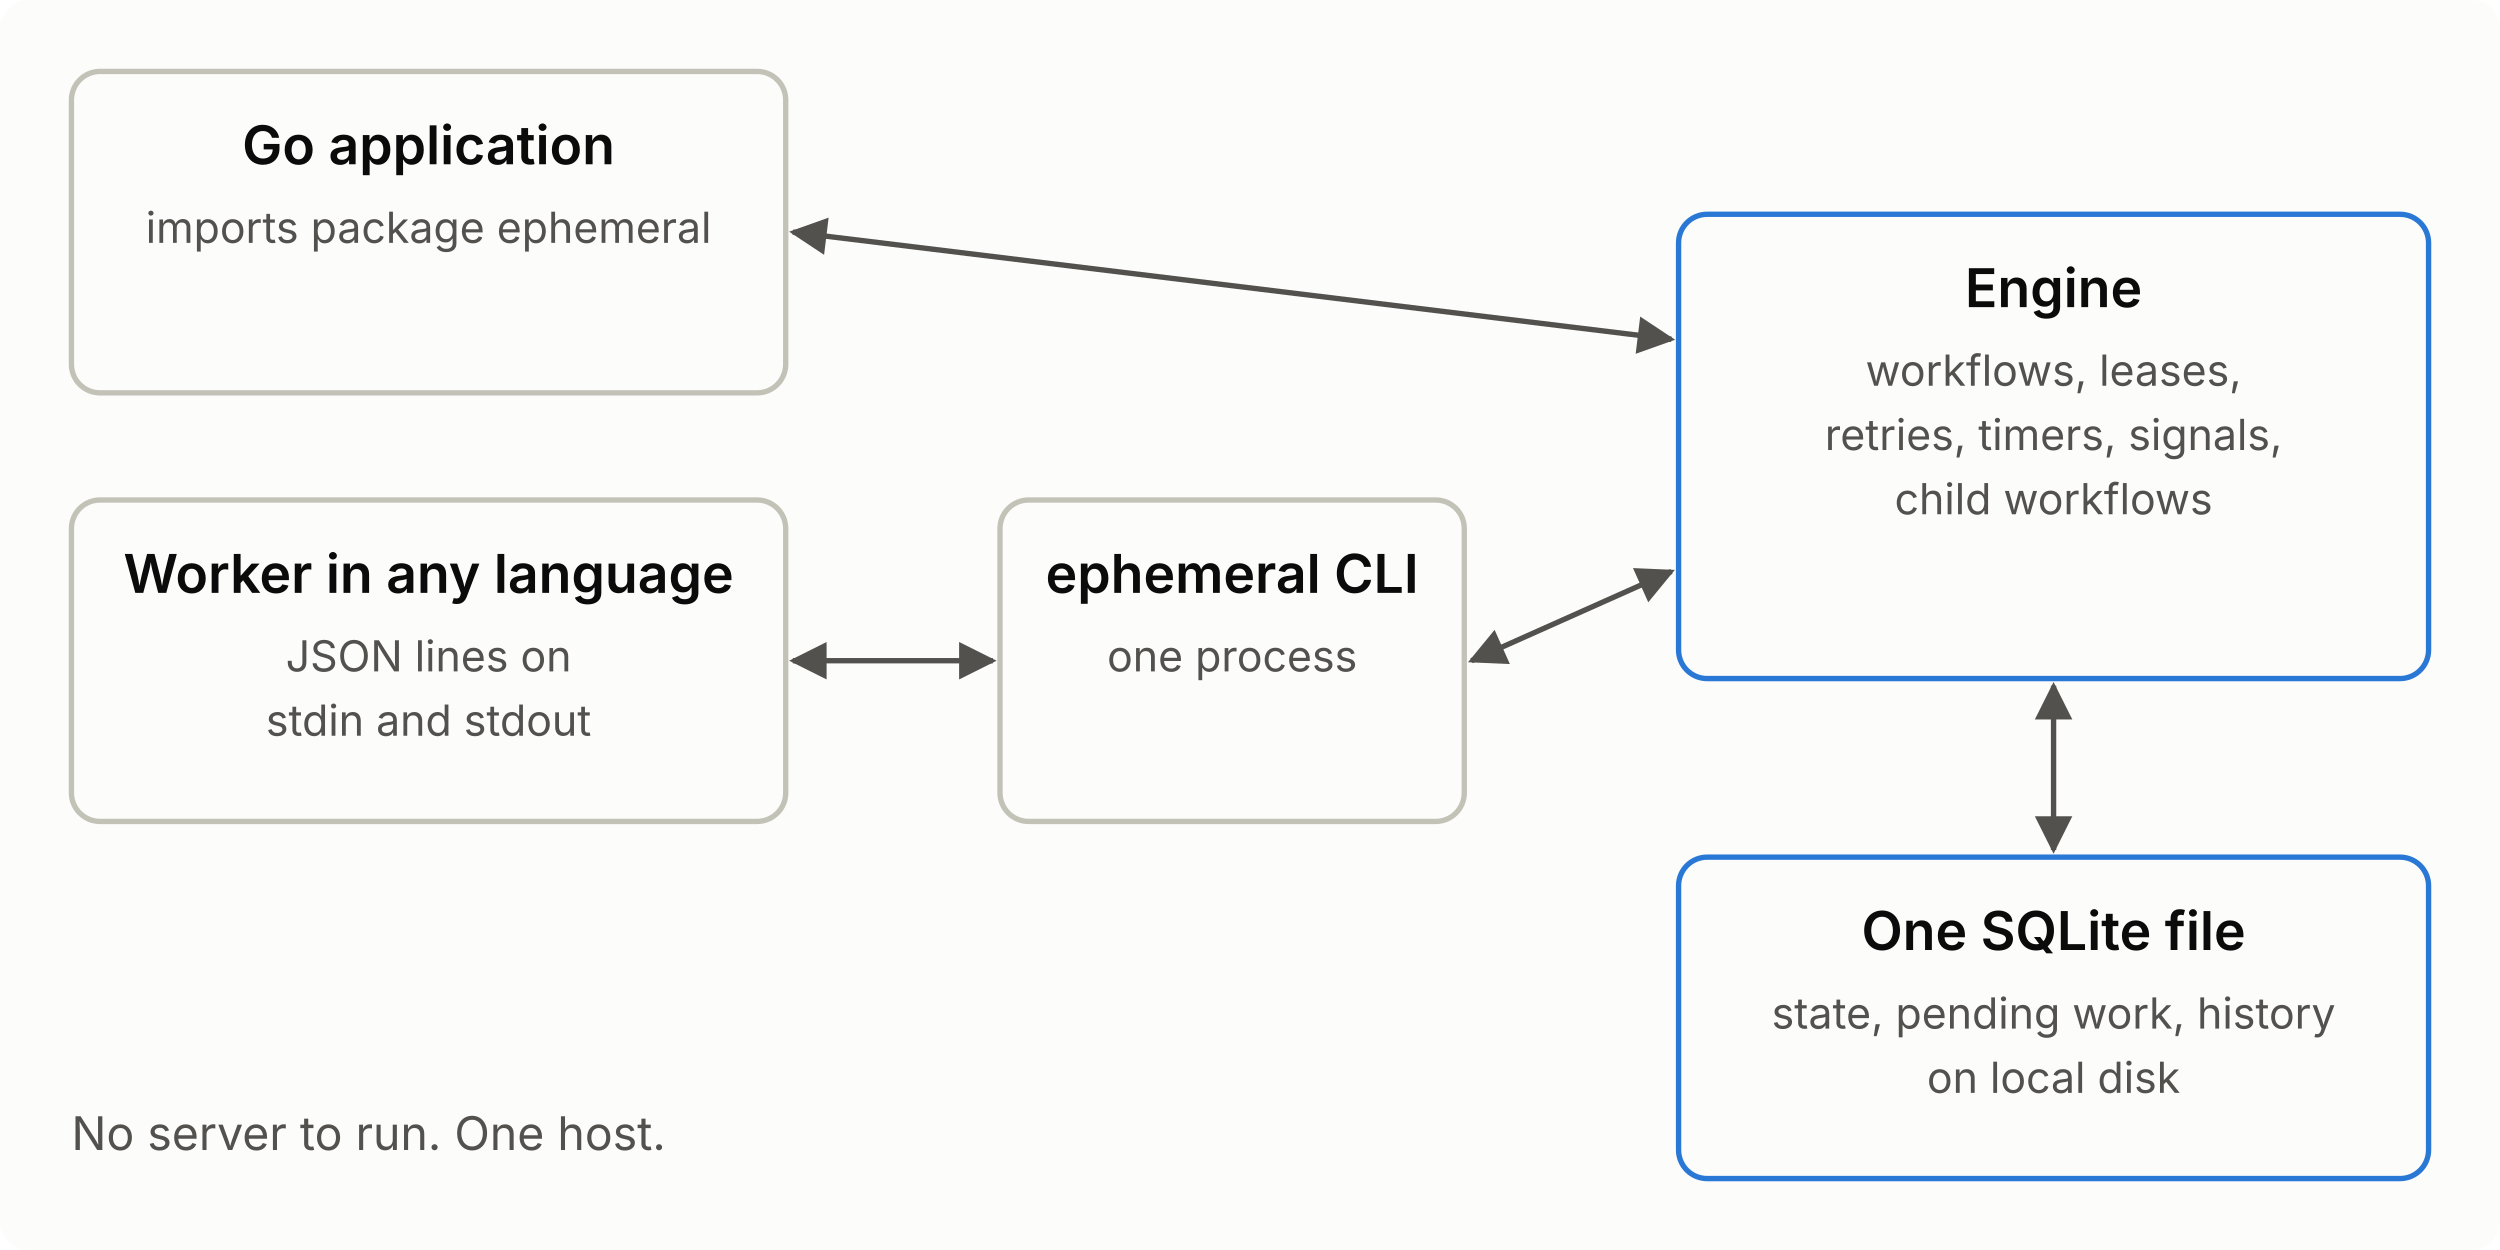
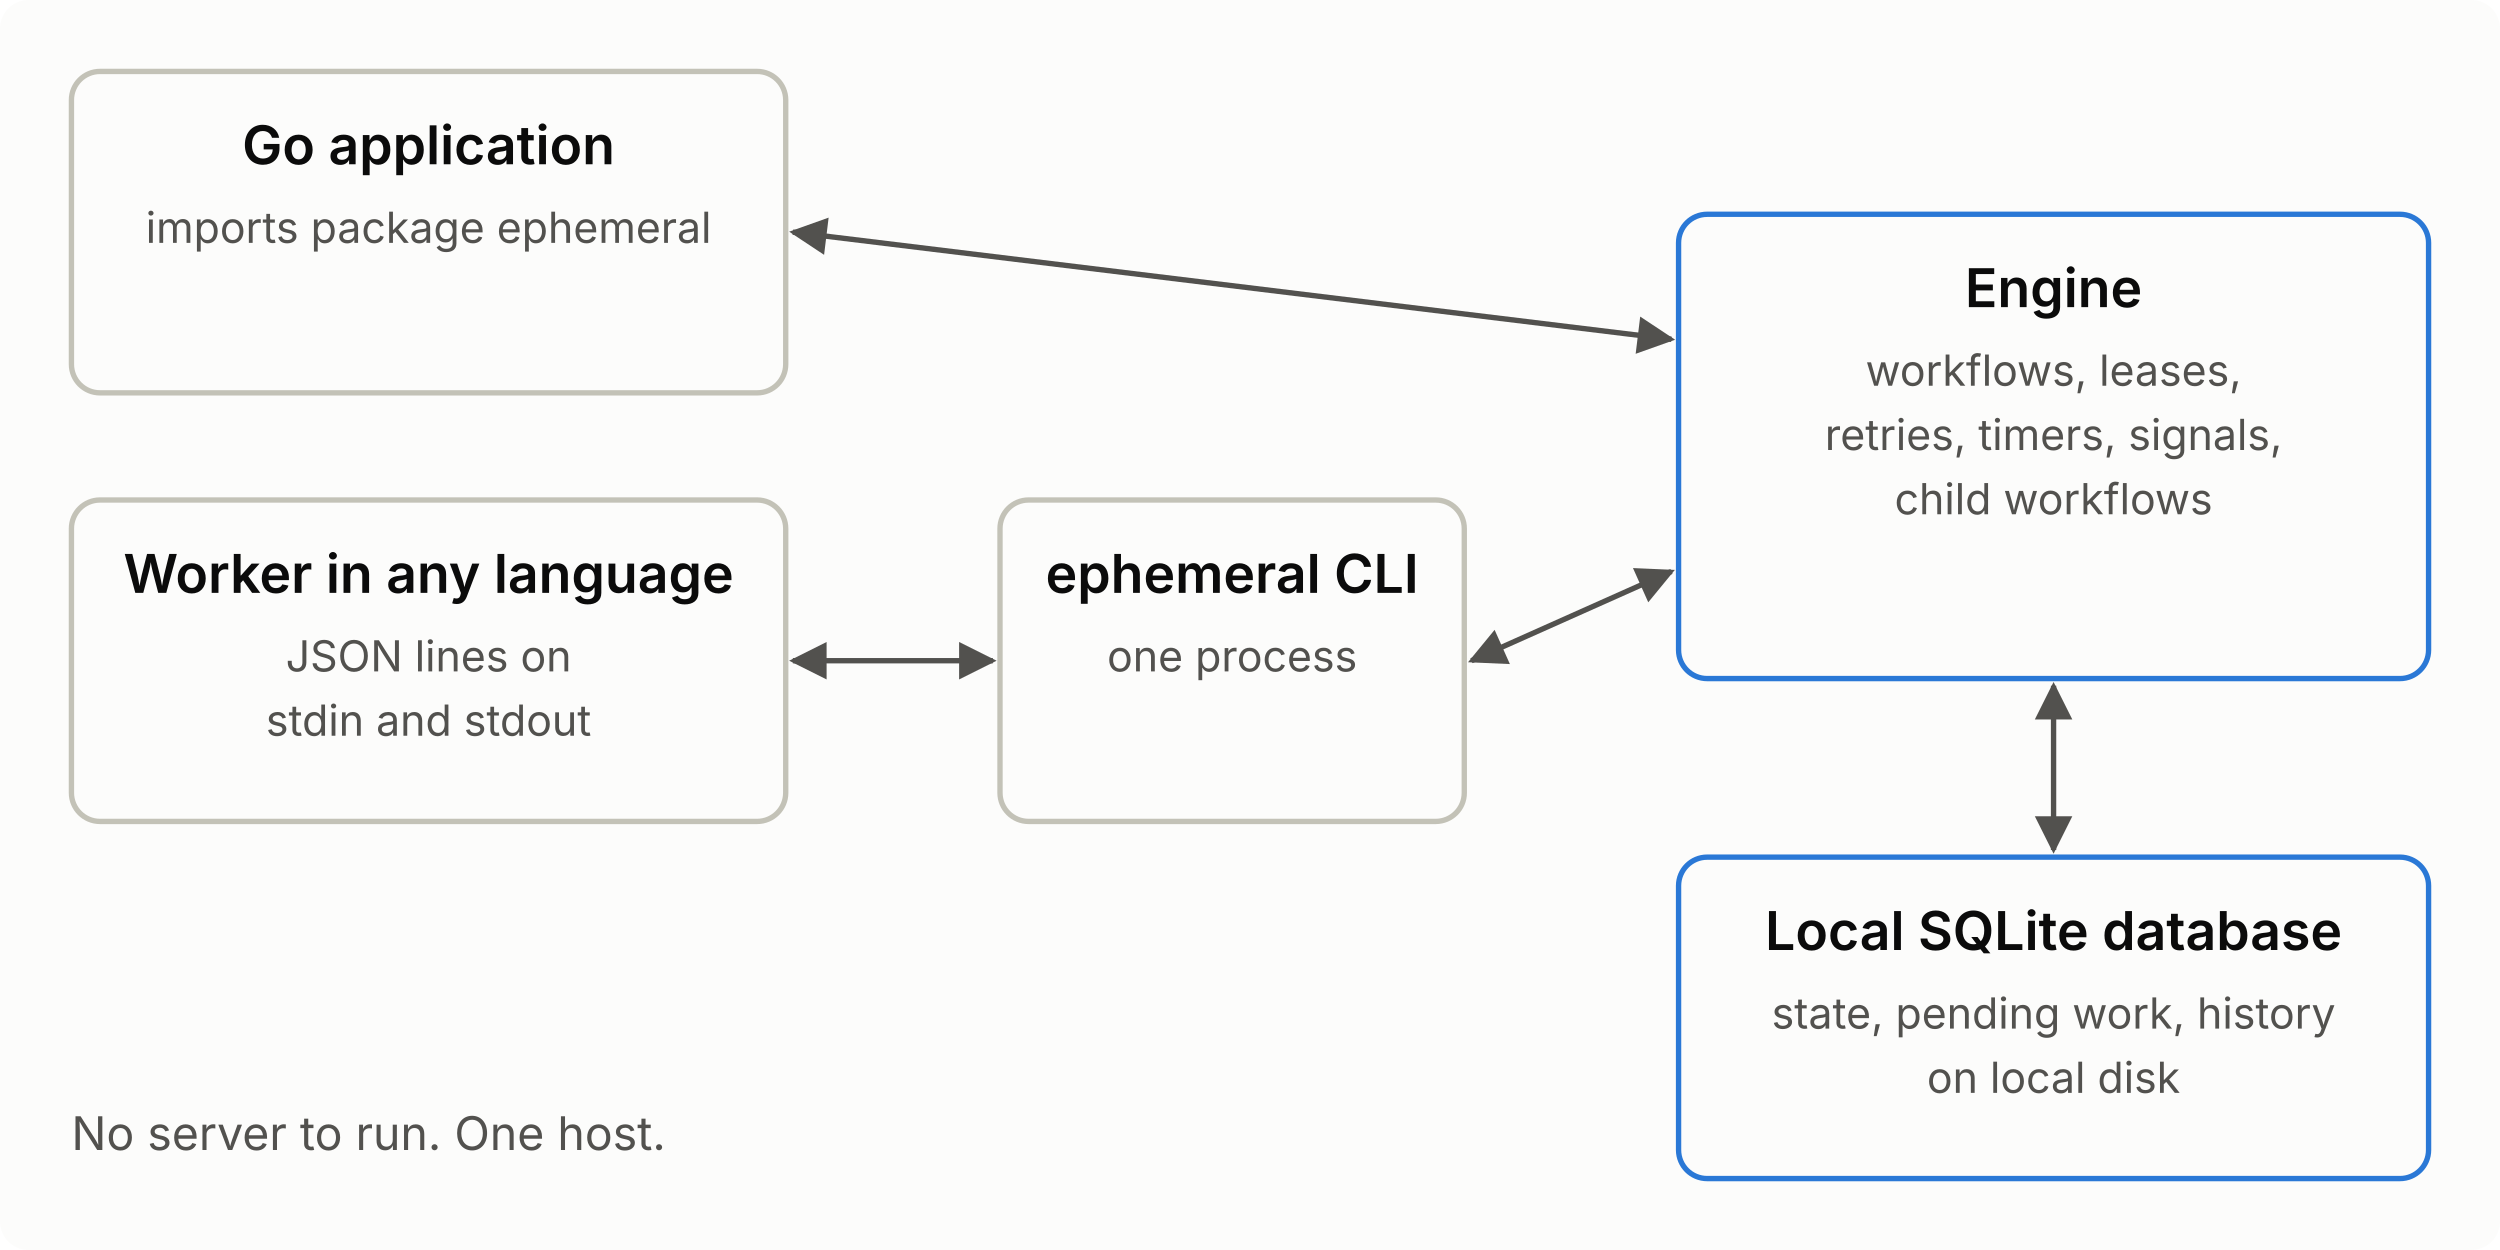
- <svg xmlns="http://www.w3.org/2000/svg" width="700" height="350" viewBox="0 0 700 350" role="img" aria-label="Go applications use the engine directly; other workers use the CLI. The engine stores everything in one local SQLite file." font-family="system-ui,-apple-system,Segoe UI,sans-serif">
+ <svg xmlns="http://www.w3.org/2000/svg" width="700" height="350" viewBox="0 0 700 350" role="img" aria-label="Go applications use the engine directly; other workers use the CLI. The engine stores everything in one local SQLite database." font-family="system-ui,-apple-system,Segoe UI,sans-serif">
  <rect width="700" height="350" rx="8" fill="#fcfcfb" />
  <defs>
    <marker id="h" viewBox="0 0 10 10" refX="9" refY="5" markerWidth="7" markerHeight="7" orient="auto-start-reverse">
      <path d="M0 0L10 5L0 10z" fill="#52514e" />
    </marker>
  </defs>
  <rect x="20" y="20" width="200" height="90" rx="8" fill="none" stroke="#c3c2b7" stroke-width="1.5" />
  <text x="120.0" y="46" fill="#0b0b0b" font-size="15" font-weight="600" text-anchor="middle">Go application</text>
  <text x="120.0" y="68" fill="#52514e" font-size="12" font-weight="400" text-anchor="middle">imports package ephemeral</text>
  <rect x="20" y="140" width="200" height="90" rx="8" fill="none" stroke="#c3c2b7" stroke-width="1.5" />
  <text x="120.0" y="166" fill="#0b0b0b" font-size="15" font-weight="600" text-anchor="middle">Worker in any language</text>
  <text x="120.0" y="188" fill="#52514e" font-size="12" font-weight="400" text-anchor="middle">JSON lines on</text>
  <text x="120.0" y="206" fill="#52514e" font-size="12" font-weight="400" text-anchor="middle">stdin and stdout</text>
  <rect x="280" y="140" width="130" height="90" rx="8" fill="none" stroke="#c3c2b7" stroke-width="1.5" />
  <text x="345.0" y="166" fill="#0b0b0b" font-size="15" font-weight="600" text-anchor="middle">ephemeral CLI</text>
  <text x="345.0" y="188" fill="#52514e" font-size="12" font-weight="400" text-anchor="middle">one process</text>
  <rect x="470" y="60" width="210" height="130" rx="8" fill="none" stroke="#2a78d6" stroke-width="1.5" />
  <text x="575.0" y="86" fill="#0b0b0b" font-size="15" font-weight="600" text-anchor="middle">Engine</text>
  <text x="575.0" y="108" fill="#52514e" font-size="12" font-weight="400" text-anchor="middle">workflows, leases,</text>
  <text x="575.0" y="126" fill="#52514e" font-size="12" font-weight="400" text-anchor="middle">retries, timers, signals,</text>
  <text x="575.0" y="144" fill="#52514e" font-size="12" font-weight="400" text-anchor="middle">child workflows</text>
  <rect x="470" y="240" width="210" height="90" rx="8" fill="none" stroke="#2a78d6" stroke-width="1.5" />
-   <text x="575.0" y="266" fill="#0b0b0b" font-size="15" font-weight="600" text-anchor="middle">One SQLite file</text>
+   <text x="575.0" y="266" fill="#0b0b0b" font-size="15" font-weight="600" text-anchor="middle">Local SQLite database</text>
  <text x="575.0" y="288" fill="#52514e" font-size="12" font-weight="400" text-anchor="middle">state, pending work, history</text>
  <text x="575.0" y="306" fill="#52514e" font-size="12" font-weight="400" text-anchor="middle">on local disk</text>
  <path d="M222 65L468 95" stroke="#52514e" stroke-width="1.5" marker-end="url(#h)" marker-start="url(#h)" />
  <path d="M222 185L278 185" stroke="#52514e" stroke-width="1.5" marker-end="url(#h)" marker-start="url(#h)" />
  <path d="M412 185L468 160" stroke="#52514e" stroke-width="1.5" marker-end="url(#h)" marker-start="url(#h)" />
  <path d="M575 192L575 238" stroke="#52514e" stroke-width="1.5" marker-end="url(#h)" marker-start="url(#h)" />
  <text x="20" y="322" fill="#52514e" font-size="13" font-weight="400" text-anchor="start">No server to run. One host.</text>
</svg>
